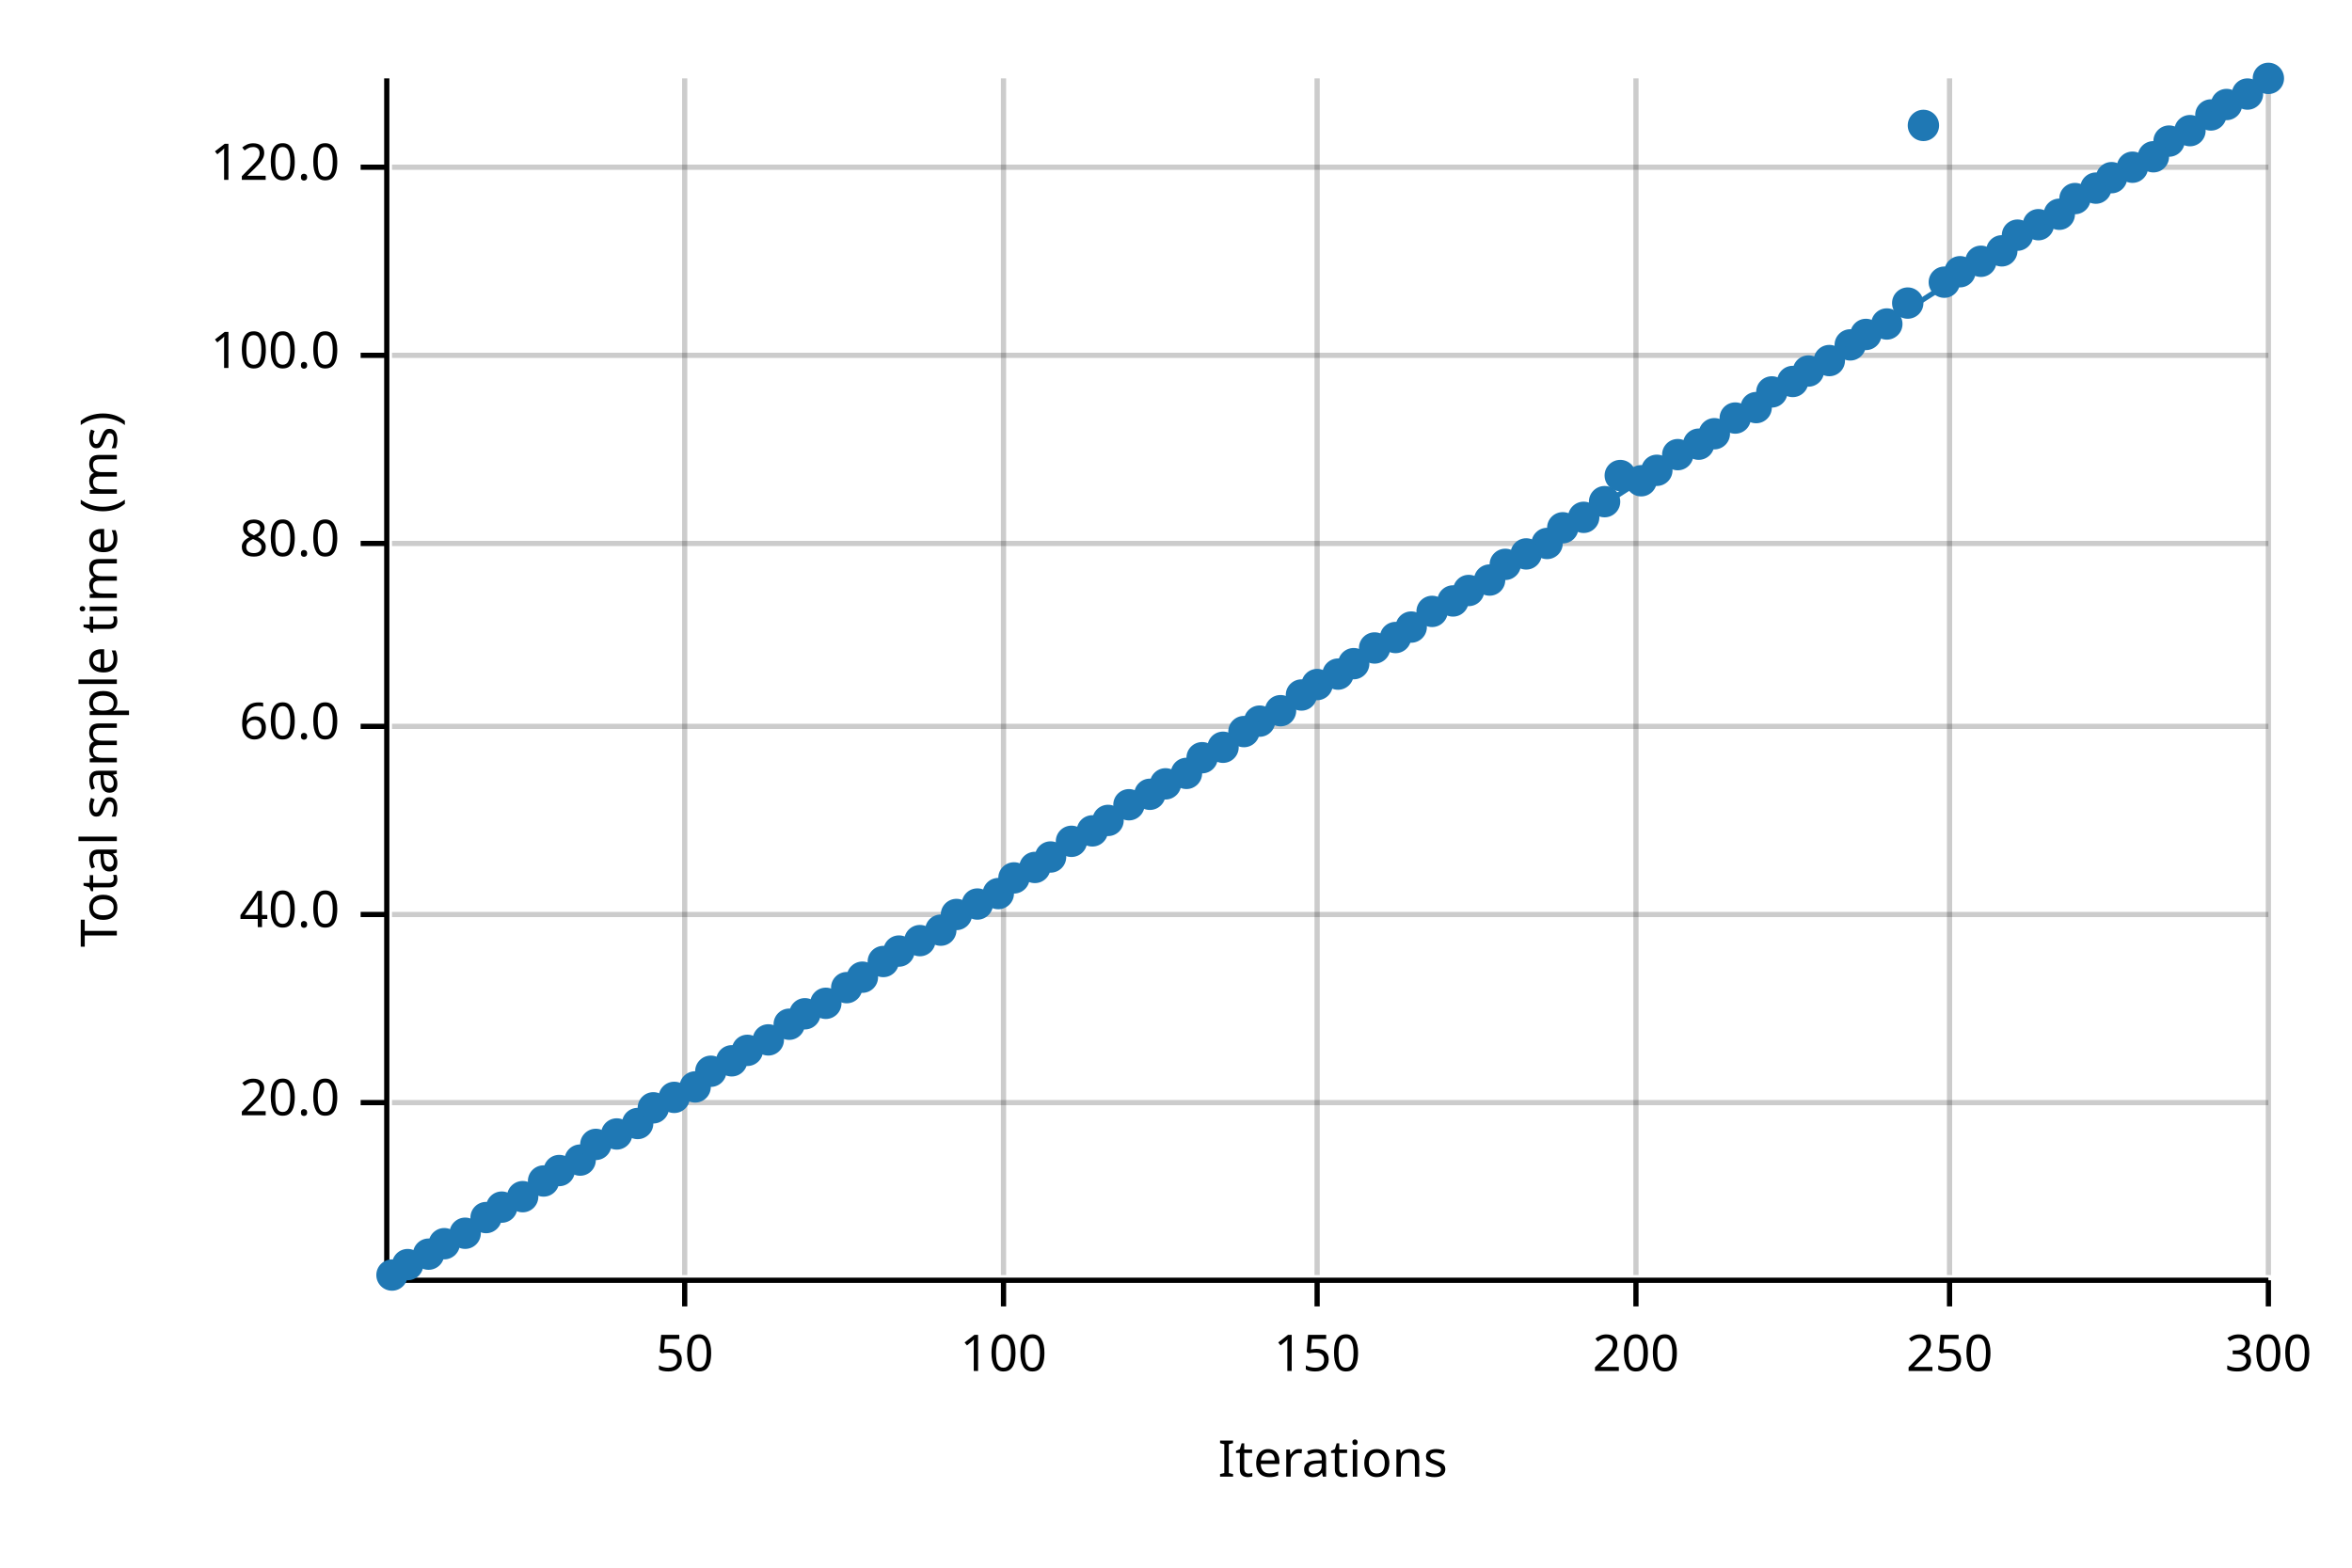
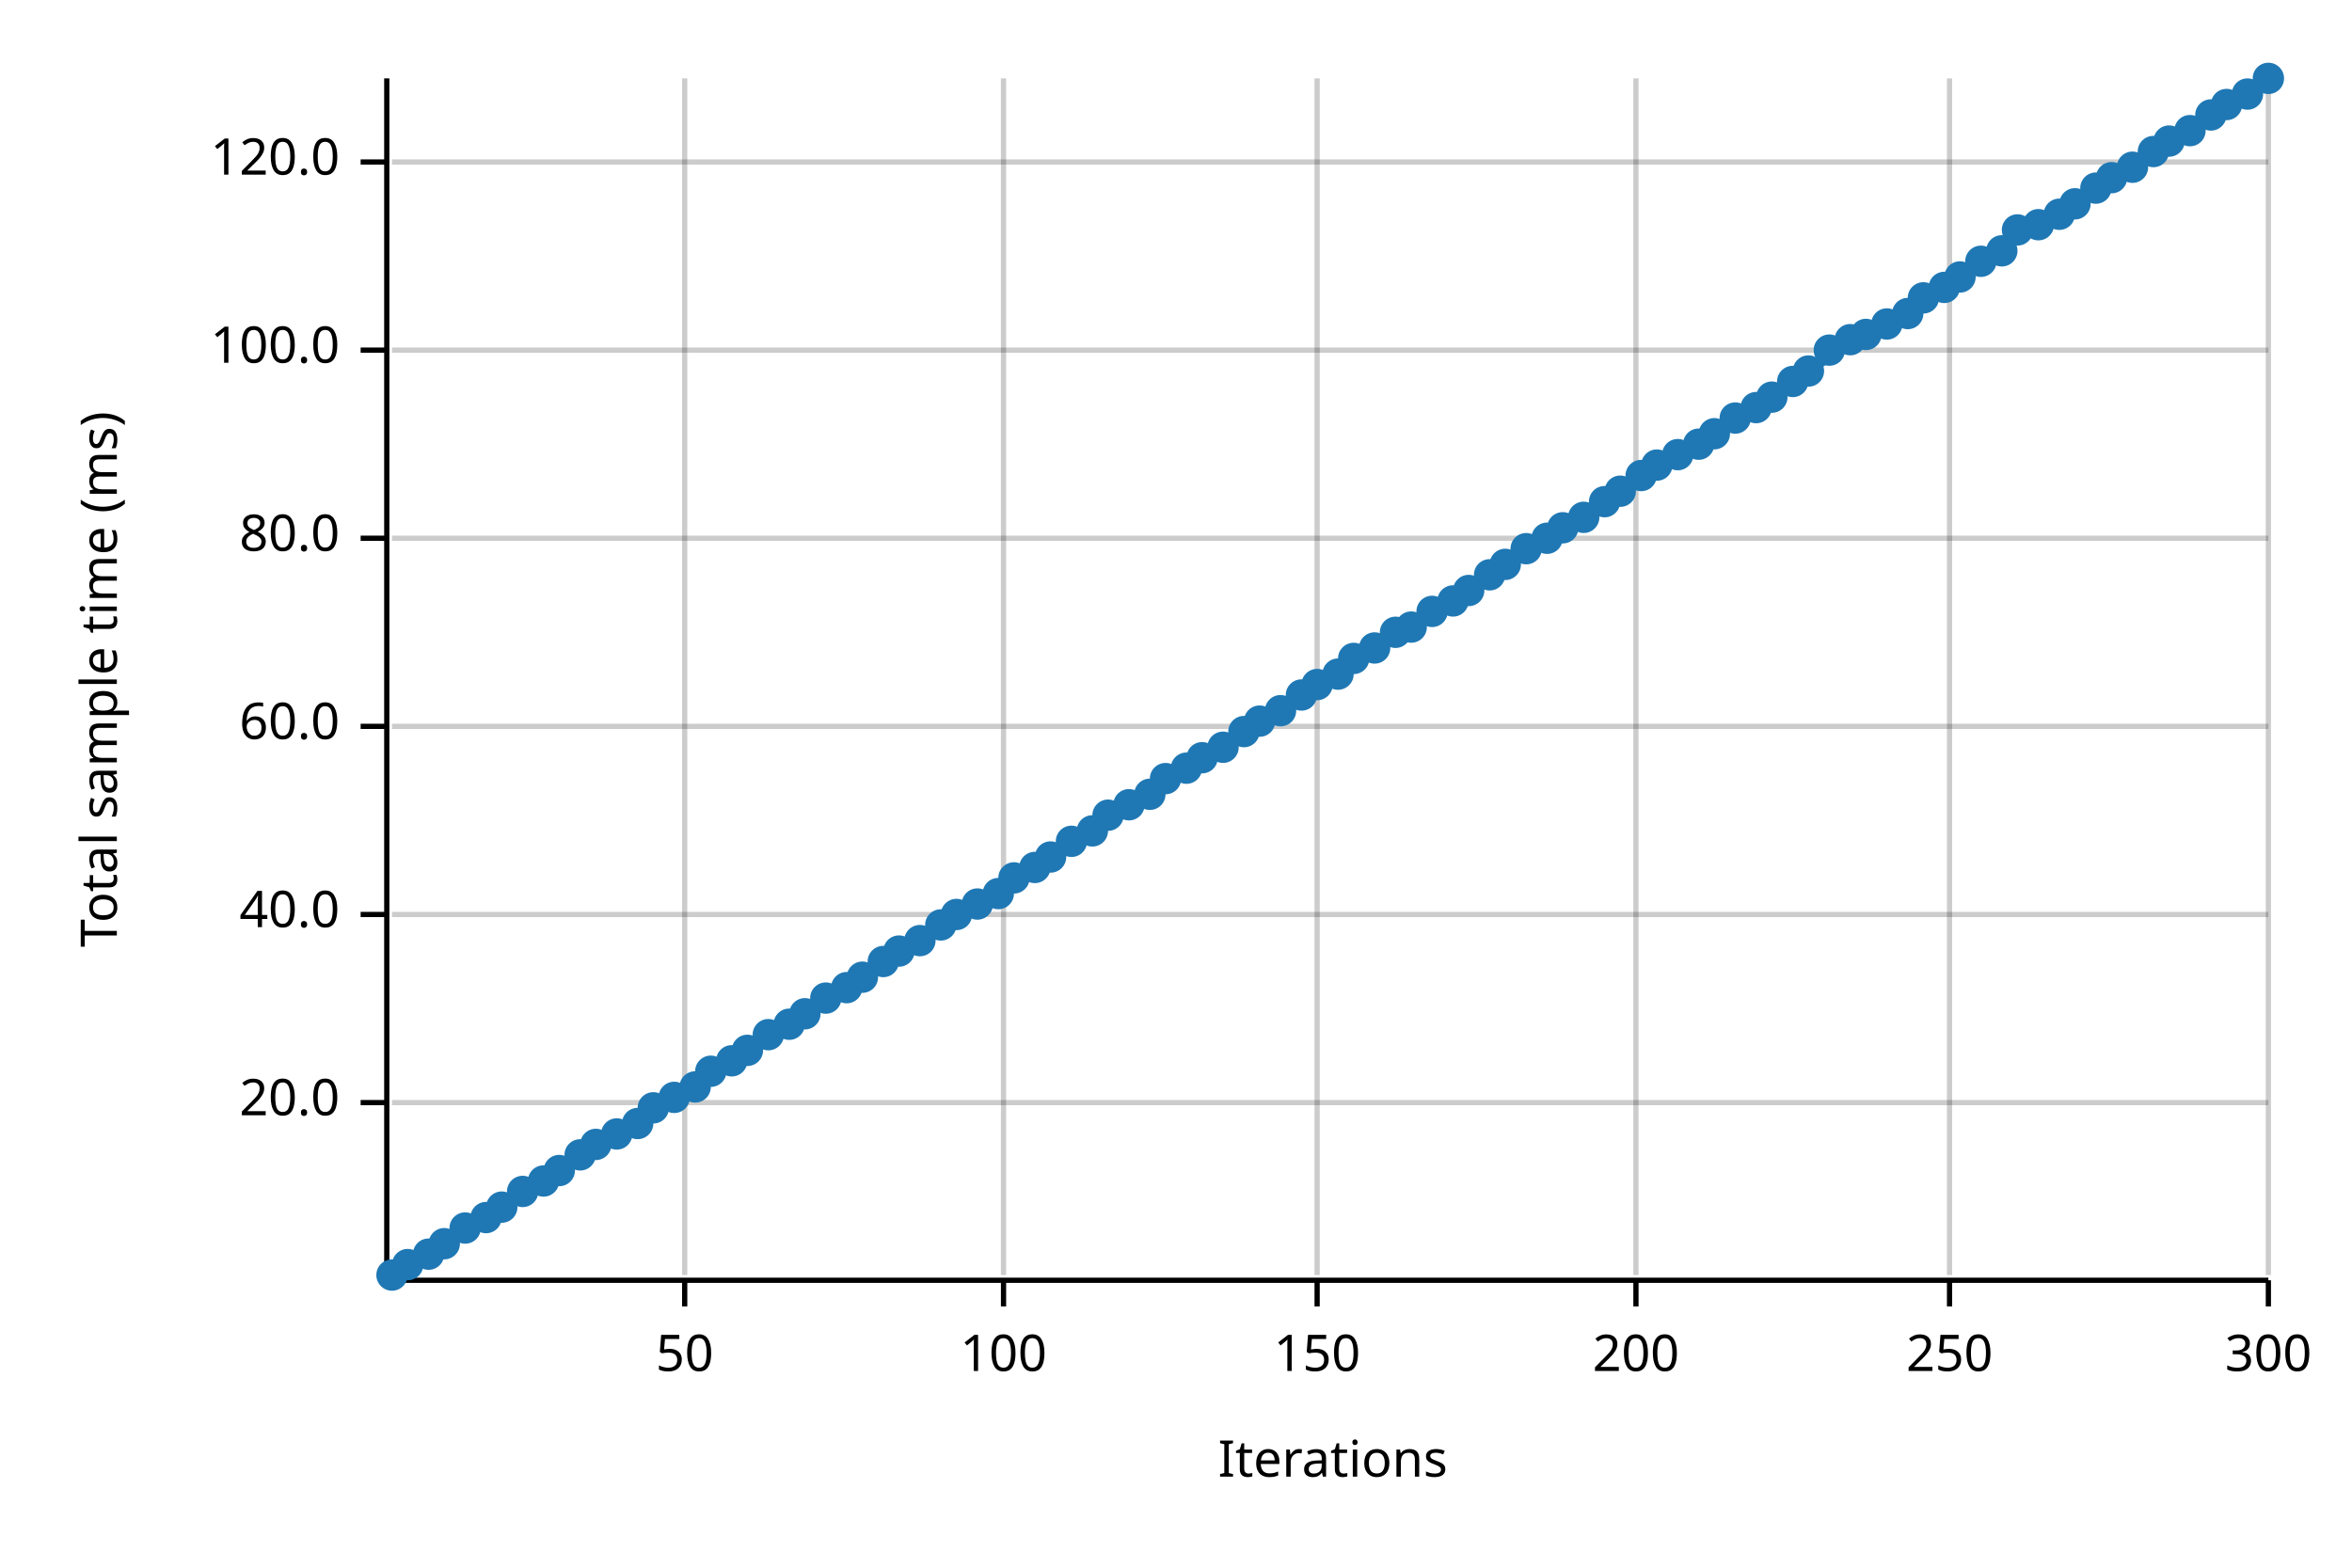
<svg xmlns="http://www.w3.org/2000/svg" width="450" height="300" viewBox="0 0 450 300">
  <text x="15" y="130" dy="0.76em" text-anchor="middle" font-family="sans-serif" font-size="9.677" opacity="1" fill="#000000" transform="rotate(270, 15, 130)">
Total sample time (ms)
</text>
  <text x="255" y="285" dy="-0.5ex" text-anchor="middle" font-family="sans-serif" font-size="9.677" opacity="1" fill="#000000">
Iterations
</text>
  <line opacity="0.2" stroke="#000000" stroke-width="1" x1="131" y1="244" x2="131" y2="15" />
  <line opacity="0.2" stroke="#000000" stroke-width="1" x1="192" y1="244" x2="192" y2="15" />
  <line opacity="0.2" stroke="#000000" stroke-width="1" x1="252" y1="244" x2="252" y2="15" />
  <line opacity="0.2" stroke="#000000" stroke-width="1" x1="313" y1="244" x2="313" y2="15" />
  <line opacity="0.2" stroke="#000000" stroke-width="1" x1="373" y1="244" x2="373" y2="15" />
  <line opacity="0.2" stroke="#000000" stroke-width="1" x1="434" y1="244" x2="434" y2="15" />
  <line opacity="0.2" stroke="#000000" stroke-width="1" x1="75" y1="211" x2="434" y2="211" />
  <line opacity="0.2" stroke="#000000" stroke-width="1" x1="75" y1="175" x2="434" y2="175" />
  <line opacity="0.2" stroke="#000000" stroke-width="1" x1="75" y1="139" x2="434" y2="139" />
-   <line opacity="0.2" stroke="#000000" stroke-width="1" x1="75" y1="104" x2="434" y2="104" />
-   <line opacity="0.2" stroke="#000000" stroke-width="1" x1="75" y1="68" x2="434" y2="68" />
-   <line opacity="0.2" stroke="#000000" stroke-width="1" x1="75" y1="32" x2="434" y2="32" />
+   <line opacity="0.2" stroke="#000000" stroke-width="1" x1="75" y1="103" x2="434" y2="103" />
+   <line opacity="0.2" stroke="#000000" stroke-width="1" x1="75" y1="67" x2="434" y2="67" />
+   <line opacity="0.2" stroke="#000000" stroke-width="1" x1="75" y1="31" x2="434" y2="31" />
  <polyline fill="none" opacity="1" stroke="#000000" stroke-width="1" points="74,15 74,244 " />
  <text x="65" y="211" dy="0.5ex" text-anchor="end" font-family="sans-serif" font-size="9.677" opacity="1" fill="#000000">
20.0
</text>
  <polyline fill="none" opacity="1" stroke="#000000" stroke-width="1" points="69,211 74,211 " />
  <text x="65" y="175" dy="0.5ex" text-anchor="end" font-family="sans-serif" font-size="9.677" opacity="1" fill="#000000">
40.0
</text>
  <polyline fill="none" opacity="1" stroke="#000000" stroke-width="1" points="69,175 74,175 " />
  <text x="65" y="139" dy="0.5ex" text-anchor="end" font-family="sans-serif" font-size="9.677" opacity="1" fill="#000000">
60.0
</text>
  <polyline fill="none" opacity="1" stroke="#000000" stroke-width="1" points="69,139 74,139 " />
-   <text x="65" y="104" dy="0.5ex" text-anchor="end" font-family="sans-serif" font-size="9.677" opacity="1" fill="#000000">
+   <text x="65" y="103" dy="0.5ex" text-anchor="end" font-family="sans-serif" font-size="9.677" opacity="1" fill="#000000">
80.0
</text>
-   <polyline fill="none" opacity="1" stroke="#000000" stroke-width="1" points="69,104 74,104 " />
-   <text x="65" y="68" dy="0.5ex" text-anchor="end" font-family="sans-serif" font-size="9.677" opacity="1" fill="#000000">
+   <polyline fill="none" opacity="1" stroke="#000000" stroke-width="1" points="69,103 74,103 " />
+   <text x="65" y="67" dy="0.5ex" text-anchor="end" font-family="sans-serif" font-size="9.677" opacity="1" fill="#000000">
100.0
</text>
-   <polyline fill="none" opacity="1" stroke="#000000" stroke-width="1" points="69,68 74,68 " />
-   <text x="65" y="32" dy="0.5ex" text-anchor="end" font-family="sans-serif" font-size="9.677" opacity="1" fill="#000000">
+   <polyline fill="none" opacity="1" stroke="#000000" stroke-width="1" points="69,67 74,67 " />
+   <text x="65" y="31" dy="0.5ex" text-anchor="end" font-family="sans-serif" font-size="9.677" opacity="1" fill="#000000">
120.0
</text>
-   <polyline fill="none" opacity="1" stroke="#000000" stroke-width="1" points="69,32 74,32 " />
+   <polyline fill="none" opacity="1" stroke="#000000" stroke-width="1" points="69,31 74,31 " />
  <polyline fill="none" opacity="1" stroke="#000000" stroke-width="1" points="75,245 434,245 " />
  <text x="131" y="255" dy="0.76em" text-anchor="middle" font-family="sans-serif" font-size="9.677" opacity="1" fill="#000000">
50
</text>
  <polyline fill="none" opacity="1" stroke="#000000" stroke-width="1" points="131,245 131,250 " />
  <text x="192" y="255" dy="0.76em" text-anchor="middle" font-family="sans-serif" font-size="9.677" opacity="1" fill="#000000">
100
</text>
  <polyline fill="none" opacity="1" stroke="#000000" stroke-width="1" points="192,245 192,250 " />
  <text x="252" y="255" dy="0.76em" text-anchor="middle" font-family="sans-serif" font-size="9.677" opacity="1" fill="#000000">
150
</text>
  <polyline fill="none" opacity="1" stroke="#000000" stroke-width="1" points="252,245 252,250 " />
  <text x="313" y="255" dy="0.76em" text-anchor="middle" font-family="sans-serif" font-size="9.677" opacity="1" fill="#000000">
200
</text>
  <polyline fill="none" opacity="1" stroke="#000000" stroke-width="1" points="313,245 313,250 " />
  <text x="373" y="255" dy="0.76em" text-anchor="middle" font-family="sans-serif" font-size="9.677" opacity="1" fill="#000000">
250
</text>
  <polyline fill="none" opacity="1" stroke="#000000" stroke-width="1" points="373,245 373,250 " />
  <text x="434" y="255" dy="0.76em" text-anchor="middle" font-family="sans-serif" font-size="9.677" opacity="1" fill="#000000">
300
</text>
  <polyline fill="none" opacity="1" stroke="#000000" stroke-width="1" points="434,245 434,250 " />
  <circle cx="75" cy="244" r="3" opacity="1" fill="#1F78B4" stroke="none" stroke-width="1" />
  <circle cx="78" cy="242" r="3" opacity="1" fill="#1F78B4" stroke="none" stroke-width="1" />
  <circle cx="82" cy="240" r="3" opacity="1" fill="#1F78B4" stroke="none" stroke-width="1" />
  <circle cx="85" cy="238" r="3" opacity="1" fill="#1F78B4" stroke="none" stroke-width="1" />
-   <circle cx="89" cy="236" r="3" opacity="1" fill="#1F78B4" stroke="none" stroke-width="1" />
+   <circle cx="89" cy="235" r="3" opacity="1" fill="#1F78B4" stroke="none" stroke-width="1" />
  <circle cx="93" cy="233" r="3" opacity="1" fill="#1F78B4" stroke="none" stroke-width="1" />
  <circle cx="96" cy="231" r="3" opacity="1" fill="#1F78B4" stroke="none" stroke-width="1" />
-   <circle cx="100" cy="229" r="3" opacity="1" fill="#1F78B4" stroke="none" stroke-width="1" />
+   <circle cx="100" cy="228" r="3" opacity="1" fill="#1F78B4" stroke="none" stroke-width="1" />
  <circle cx="104" cy="226" r="3" opacity="1" fill="#1F78B4" stroke="none" stroke-width="1" />
  <circle cx="107" cy="224" r="3" opacity="1" fill="#1F78B4" stroke="none" stroke-width="1" />
-   <circle cx="111" cy="222" r="3" opacity="1" fill="#1F78B4" stroke="none" stroke-width="1" />
+   <circle cx="111" cy="221" r="3" opacity="1" fill="#1F78B4" stroke="none" stroke-width="1" />
  <circle cx="114" cy="219" r="3" opacity="1" fill="#1F78B4" stroke="none" stroke-width="1" />
  <circle cx="118" cy="217" r="3" opacity="1" fill="#1F78B4" stroke="none" stroke-width="1" />
  <circle cx="122" cy="215" r="3" opacity="1" fill="#1F78B4" stroke="none" stroke-width="1" />
  <circle cx="125" cy="212" r="3" opacity="1" fill="#1F78B4" stroke="none" stroke-width="1" />
  <circle cx="129" cy="210" r="3" opacity="1" fill="#1F78B4" stroke="none" stroke-width="1" />
  <circle cx="133" cy="208" r="3" opacity="1" fill="#1F78B4" stroke="none" stroke-width="1" />
  <circle cx="136" cy="205" r="3" opacity="1" fill="#1F78B4" stroke="none" stroke-width="1" />
  <circle cx="140" cy="203" r="3" opacity="1" fill="#1F78B4" stroke="none" stroke-width="1" />
  <circle cx="143" cy="201" r="3" opacity="1" fill="#1F78B4" stroke="none" stroke-width="1" />
-   <circle cx="147" cy="199" r="3" opacity="1" fill="#1F78B4" stroke="none" stroke-width="1" />
+   <circle cx="147" cy="198" r="3" opacity="1" fill="#1F78B4" stroke="none" stroke-width="1" />
  <circle cx="151" cy="196" r="3" opacity="1" fill="#1F78B4" stroke="none" stroke-width="1" />
  <circle cx="154" cy="194" r="3" opacity="1" fill="#1F78B4" stroke="none" stroke-width="1" />
-   <circle cx="158" cy="192" r="3" opacity="1" fill="#1F78B4" stroke="none" stroke-width="1" />
+   <circle cx="158" cy="191" r="3" opacity="1" fill="#1F78B4" stroke="none" stroke-width="1" />
  <circle cx="162" cy="189" r="3" opacity="1" fill="#1F78B4" stroke="none" stroke-width="1" />
  <circle cx="165" cy="187" r="3" opacity="1" fill="#1F78B4" stroke="none" stroke-width="1" />
  <circle cx="169" cy="184" r="3" opacity="1" fill="#1F78B4" stroke="none" stroke-width="1" />
  <circle cx="172" cy="182" r="3" opacity="1" fill="#1F78B4" stroke="none" stroke-width="1" />
  <circle cx="176" cy="180" r="3" opacity="1" fill="#1F78B4" stroke="none" stroke-width="1" />
-   <circle cx="180" cy="178" r="3" opacity="1" fill="#1F78B4" stroke="none" stroke-width="1" />
+   <circle cx="180" cy="177" r="3" opacity="1" fill="#1F78B4" stroke="none" stroke-width="1" />
  <circle cx="183" cy="175" r="3" opacity="1" fill="#1F78B4" stroke="none" stroke-width="1" />
  <circle cx="187" cy="173" r="3" opacity="1" fill="#1F78B4" stroke="none" stroke-width="1" />
  <circle cx="191" cy="171" r="3" opacity="1" fill="#1F78B4" stroke="none" stroke-width="1" />
  <circle cx="194" cy="168" r="3" opacity="1" fill="#1F78B4" stroke="none" stroke-width="1" />
  <circle cx="198" cy="166" r="3" opacity="1" fill="#1F78B4" stroke="none" stroke-width="1" />
  <circle cx="201" cy="164" r="3" opacity="1" fill="#1F78B4" stroke="none" stroke-width="1" />
  <circle cx="205" cy="161" r="3" opacity="1" fill="#1F78B4" stroke="none" stroke-width="1" />
  <circle cx="209" cy="159" r="3" opacity="1" fill="#1F78B4" stroke="none" stroke-width="1" />
-   <circle cx="212" cy="157" r="3" opacity="1" fill="#1F78B4" stroke="none" stroke-width="1" />
+   <circle cx="212" cy="156" r="3" opacity="1" fill="#1F78B4" stroke="none" stroke-width="1" />
  <circle cx="216" cy="154" r="3" opacity="1" fill="#1F78B4" stroke="none" stroke-width="1" />
  <circle cx="220" cy="152" r="3" opacity="1" fill="#1F78B4" stroke="none" stroke-width="1" />
-   <circle cx="223" cy="150" r="3" opacity="1" fill="#1F78B4" stroke="none" stroke-width="1" />
-   <circle cx="227" cy="148" r="3" opacity="1" fill="#1F78B4" stroke="none" stroke-width="1" />
+   <circle cx="223" cy="149" r="3" opacity="1" fill="#1F78B4" stroke="none" stroke-width="1" />
+   <circle cx="227" cy="147" r="3" opacity="1" fill="#1F78B4" stroke="none" stroke-width="1" />
  <circle cx="230" cy="145" r="3" opacity="1" fill="#1F78B4" stroke="none" stroke-width="1" />
  <circle cx="234" cy="143" r="3" opacity="1" fill="#1F78B4" stroke="none" stroke-width="1" />
  <circle cx="238" cy="140" r="3" opacity="1" fill="#1F78B4" stroke="none" stroke-width="1" />
  <circle cx="241" cy="138" r="3" opacity="1" fill="#1F78B4" stroke="none" stroke-width="1" />
  <circle cx="245" cy="136" r="3" opacity="1" fill="#1F78B4" stroke="none" stroke-width="1" />
  <circle cx="249" cy="133" r="3" opacity="1" fill="#1F78B4" stroke="none" stroke-width="1" />
  <circle cx="252" cy="131" r="3" opacity="1" fill="#1F78B4" stroke="none" stroke-width="1" />
  <circle cx="256" cy="129" r="3" opacity="1" fill="#1F78B4" stroke="none" stroke-width="1" />
-   <circle cx="259" cy="127" r="3" opacity="1" fill="#1F78B4" stroke="none" stroke-width="1" />
+   <circle cx="259" cy="126" r="3" opacity="1" fill="#1F78B4" stroke="none" stroke-width="1" />
  <circle cx="263" cy="124" r="3" opacity="1" fill="#1F78B4" stroke="none" stroke-width="1" />
-   <circle cx="267" cy="122" r="3" opacity="1" fill="#1F78B4" stroke="none" stroke-width="1" />
+   <circle cx="267" cy="121" r="3" opacity="1" fill="#1F78B4" stroke="none" stroke-width="1" />
  <circle cx="270" cy="120" r="3" opacity="1" fill="#1F78B4" stroke="none" stroke-width="1" />
  <circle cx="274" cy="117" r="3" opacity="1" fill="#1F78B4" stroke="none" stroke-width="1" />
  <circle cx="278" cy="115" r="3" opacity="1" fill="#1F78B4" stroke="none" stroke-width="1" />
  <circle cx="281" cy="113" r="3" opacity="1" fill="#1F78B4" stroke="none" stroke-width="1" />
-   <circle cx="285" cy="111" r="3" opacity="1" fill="#1F78B4" stroke="none" stroke-width="1" />
+   <circle cx="285" cy="110" r="3" opacity="1" fill="#1F78B4" stroke="none" stroke-width="1" />
  <circle cx="288" cy="108" r="3" opacity="1" fill="#1F78B4" stroke="none" stroke-width="1" />
-   <circle cx="292" cy="106" r="3" opacity="1" fill="#1F78B4" stroke="none" stroke-width="1" />
-   <circle cx="296" cy="104" r="3" opacity="1" fill="#1F78B4" stroke="none" stroke-width="1" />
+   <circle cx="292" cy="105" r="3" opacity="1" fill="#1F78B4" stroke="none" stroke-width="1" />
+   <circle cx="296" cy="103" r="3" opacity="1" fill="#1F78B4" stroke="none" stroke-width="1" />
  <circle cx="299" cy="101" r="3" opacity="1" fill="#1F78B4" stroke="none" stroke-width="1" />
  <circle cx="303" cy="99" r="3" opacity="1" fill="#1F78B4" stroke="none" stroke-width="1" />
  <circle cx="307" cy="96" r="3" opacity="1" fill="#1F78B4" stroke="none" stroke-width="1" />
-   <circle cx="310" cy="91" r="3" opacity="1" fill="#1F78B4" stroke="none" stroke-width="1" />
-   <circle cx="314" cy="92" r="3" opacity="1" fill="#1F78B4" stroke="none" stroke-width="1" />
-   <circle cx="317" cy="90" r="3" opacity="1" fill="#1F78B4" stroke="none" stroke-width="1" />
+   <circle cx="310" cy="94" r="3" opacity="1" fill="#1F78B4" stroke="none" stroke-width="1" />
+   <circle cx="314" cy="91" r="3" opacity="1" fill="#1F78B4" stroke="none" stroke-width="1" />
+   <circle cx="317" cy="89" r="3" opacity="1" fill="#1F78B4" stroke="none" stroke-width="1" />
  <circle cx="321" cy="87" r="3" opacity="1" fill="#1F78B4" stroke="none" stroke-width="1" />
  <circle cx="325" cy="85" r="3" opacity="1" fill="#1F78B4" stroke="none" stroke-width="1" />
  <circle cx="328" cy="83" r="3" opacity="1" fill="#1F78B4" stroke="none" stroke-width="1" />
  <circle cx="332" cy="80" r="3" opacity="1" fill="#1F78B4" stroke="none" stroke-width="1" />
  <circle cx="336" cy="78" r="3" opacity="1" fill="#1F78B4" stroke="none" stroke-width="1" />
-   <circle cx="339" cy="75" r="3" opacity="1" fill="#1F78B4" stroke="none" stroke-width="1" />
+   <circle cx="339" cy="76" r="3" opacity="1" fill="#1F78B4" stroke="none" stroke-width="1" />
  <circle cx="343" cy="73" r="3" opacity="1" fill="#1F78B4" stroke="none" stroke-width="1" />
  <circle cx="346" cy="71" r="3" opacity="1" fill="#1F78B4" stroke="none" stroke-width="1" />
-   <circle cx="350" cy="69" r="3" opacity="1" fill="#1F78B4" stroke="none" stroke-width="1" />
-   <circle cx="354" cy="66" r="3" opacity="1" fill="#1F78B4" stroke="none" stroke-width="1" />
+   <circle cx="350" cy="67" r="3" opacity="1" fill="#1F78B4" stroke="none" stroke-width="1" />
+   <circle cx="354" cy="65" r="3" opacity="1" fill="#1F78B4" stroke="none" stroke-width="1" />
  <circle cx="357" cy="64" r="3" opacity="1" fill="#1F78B4" stroke="none" stroke-width="1" />
  <circle cx="361" cy="62" r="3" opacity="1" fill="#1F78B4" stroke="none" stroke-width="1" />
-   <circle cx="365" cy="58" r="3" opacity="1" fill="#1F78B4" stroke="none" stroke-width="1" />
-   <circle cx="368" cy="24" r="3" opacity="1" fill="#1F78B4" stroke="none" stroke-width="1" />
-   <circle cx="372" cy="54" r="3" opacity="1" fill="#1F78B4" stroke="none" stroke-width="1" />
-   <circle cx="375" cy="52" r="3" opacity="1" fill="#1F78B4" stroke="none" stroke-width="1" />
+   <circle cx="365" cy="60" r="3" opacity="1" fill="#1F78B4" stroke="none" stroke-width="1" />
+   <circle cx="368" cy="57" r="3" opacity="1" fill="#1F78B4" stroke="none" stroke-width="1" />
+   <circle cx="372" cy="55" r="3" opacity="1" fill="#1F78B4" stroke="none" stroke-width="1" />
+   <circle cx="375" cy="53" r="3" opacity="1" fill="#1F78B4" stroke="none" stroke-width="1" />
  <circle cx="379" cy="50" r="3" opacity="1" fill="#1F78B4" stroke="none" stroke-width="1" />
  <circle cx="383" cy="48" r="3" opacity="1" fill="#1F78B4" stroke="none" stroke-width="1" />
-   <circle cx="386" cy="45" r="3" opacity="1" fill="#1F78B4" stroke="none" stroke-width="1" />
+   <circle cx="386" cy="44" r="3" opacity="1" fill="#1F78B4" stroke="none" stroke-width="1" />
  <circle cx="390" cy="43" r="3" opacity="1" fill="#1F78B4" stroke="none" stroke-width="1" />
  <circle cx="394" cy="41" r="3" opacity="1" fill="#1F78B4" stroke="none" stroke-width="1" />
-   <circle cx="397" cy="38" r="3" opacity="1" fill="#1F78B4" stroke="none" stroke-width="1" />
+   <circle cx="397" cy="39" r="3" opacity="1" fill="#1F78B4" stroke="none" stroke-width="1" />
  <circle cx="401" cy="36" r="3" opacity="1" fill="#1F78B4" stroke="none" stroke-width="1" />
  <circle cx="404" cy="34" r="3" opacity="1" fill="#1F78B4" stroke="none" stroke-width="1" />
  <circle cx="408" cy="32" r="3" opacity="1" fill="#1F78B4" stroke="none" stroke-width="1" />
-   <circle cx="412" cy="30" r="3" opacity="1" fill="#1F78B4" stroke="none" stroke-width="1" />
+   <circle cx="412" cy="29" r="3" opacity="1" fill="#1F78B4" stroke="none" stroke-width="1" />
  <circle cx="415" cy="27" r="3" opacity="1" fill="#1F78B4" stroke="none" stroke-width="1" />
  <circle cx="419" cy="25" r="3" opacity="1" fill="#1F78B4" stroke="none" stroke-width="1" />
  <circle cx="423" cy="22" r="3" opacity="1" fill="#1F78B4" stroke="none" stroke-width="1" />
  <circle cx="426" cy="20" r="3" opacity="1" fill="#1F78B4" stroke="none" stroke-width="1" />
  <circle cx="430" cy="18" r="3" opacity="1" fill="#1F78B4" stroke="none" stroke-width="1" />
  <circle cx="434" cy="15" r="3" opacity="1" fill="#1F78B4" stroke="none" stroke-width="1" />
  <polyline fill="none" opacity="1" stroke="#1F78B4" stroke-width="1" points="75,245 434,15 " />
  <polygon opacity="0.25" fill="#1F78B4" points="75,245 434,15 434,15 " />
</svg>
